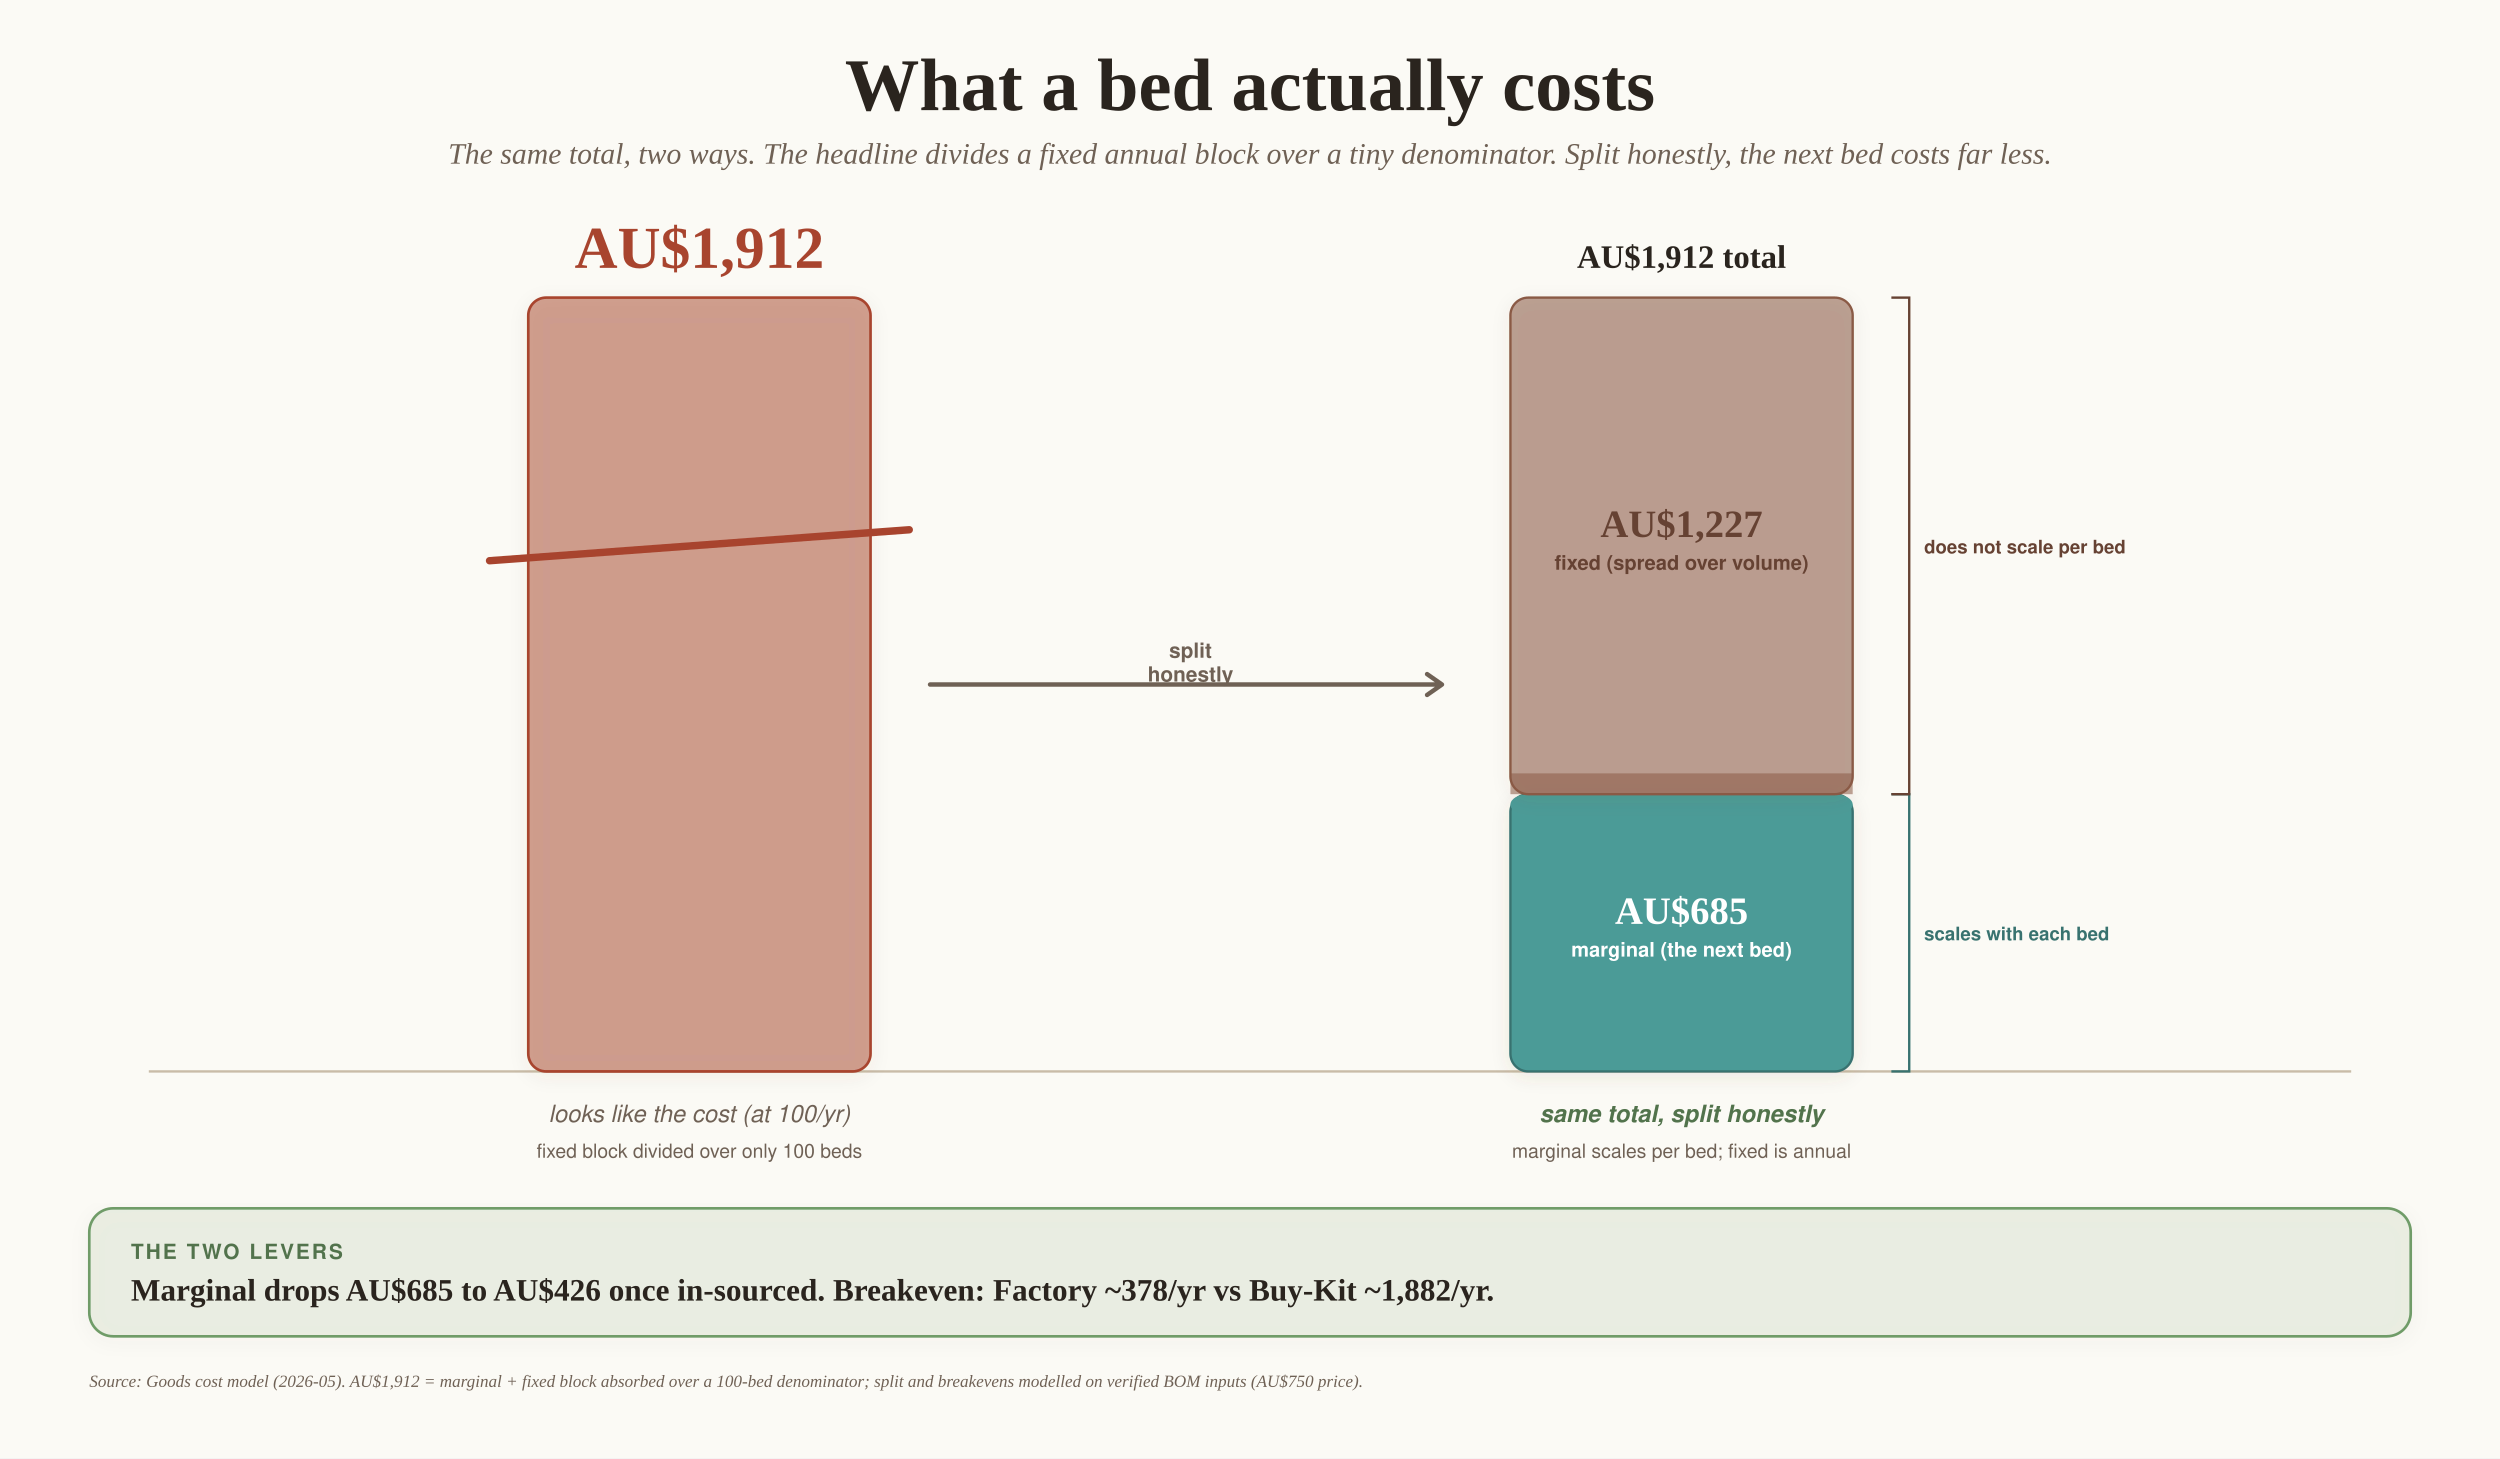
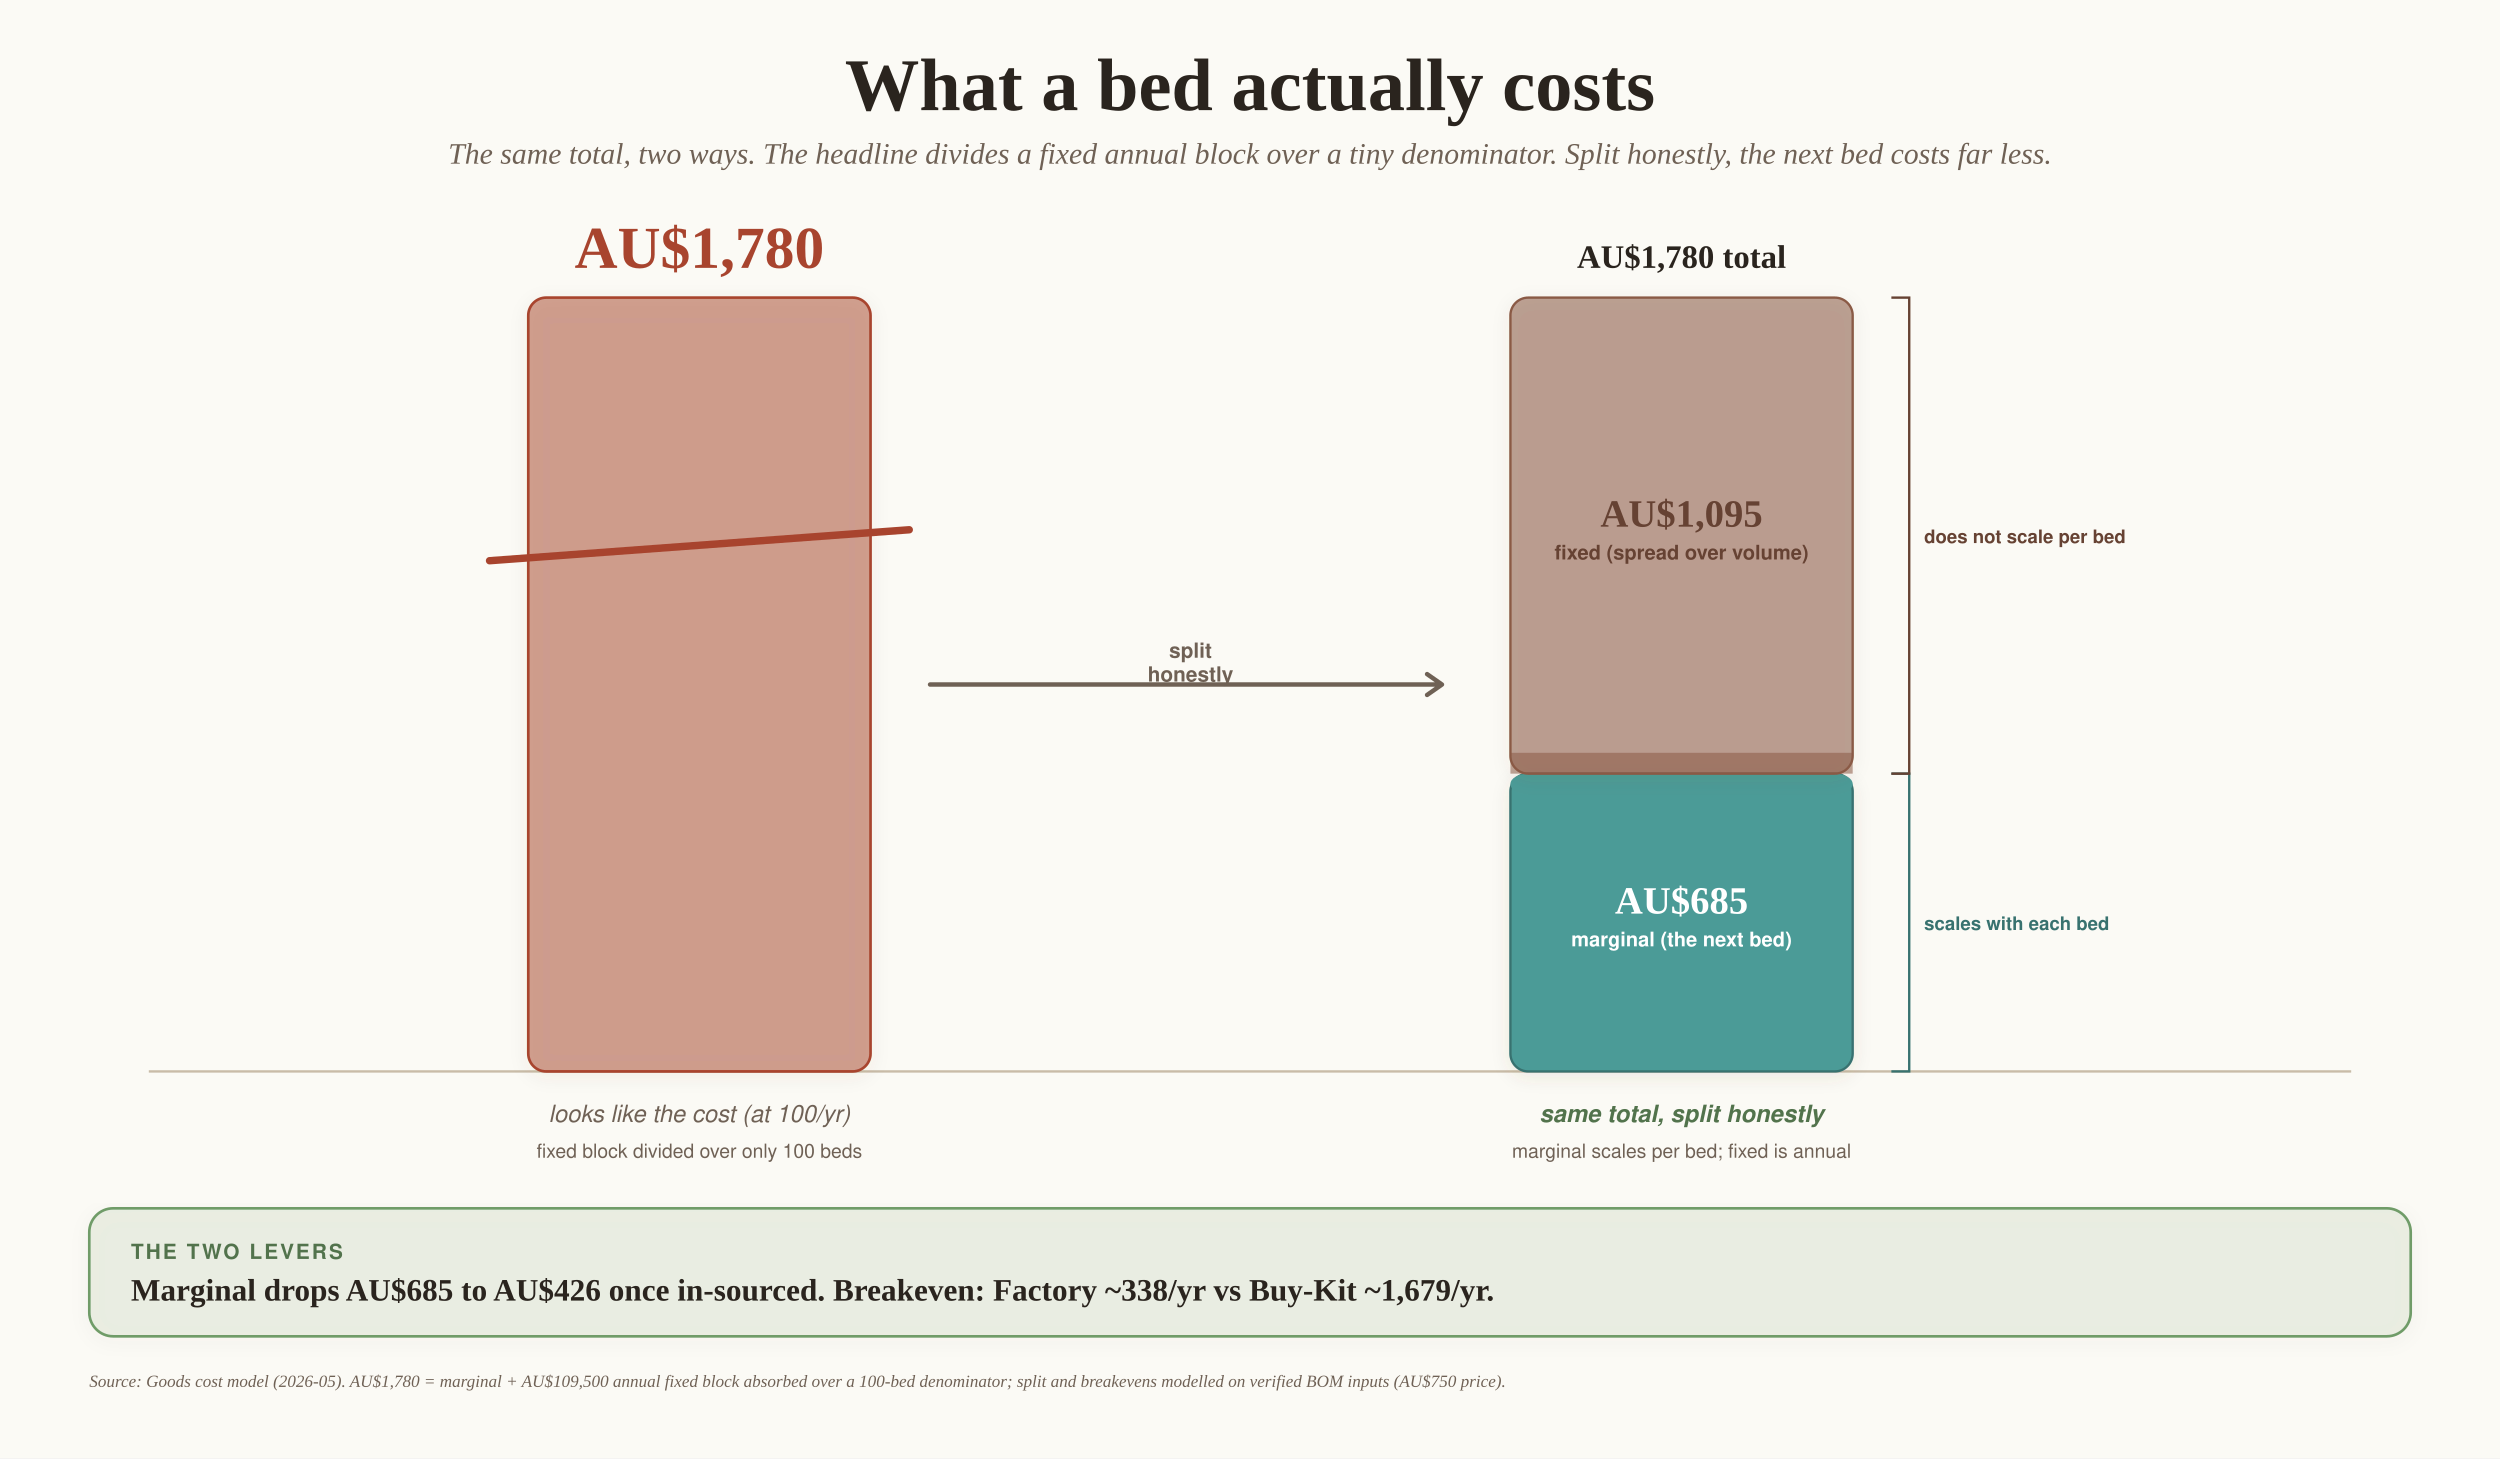
<svg xmlns="http://www.w3.org/2000/svg" viewBox="0 0 1680 980" width="1680" height="980" font-family="'Helvetica Neue', Helvetica, Arial, sans-serif">
  <defs>
    <filter id="sh" x="-8%" y="-8%" width="116%" height="124%">
      <feDropShadow dx="0" dy="3" stdDeviation="6" flood-color="#5A4A38" flood-opacity="0.10" />
    </filter>
  </defs>
  <rect width="1680" height="980" fill="#FBFAF5" />
  <text x="840.0" y="74" text-anchor="middle" font-family="Georgia, 'Times New Roman', serif" font-size="50" font-weight="700" fill="#2A241E">What a bed actually costs</text>
  <text x="840.0" y="110" text-anchor="middle" font-family="Georgia, 'Times New Roman', serif" font-size="20" font-weight="400" fill="#6F6155" font-style="italic">The same total, two ways. The headline divides a fixed annual block over a tiny denominator. Split honestly, the next bed costs far less.</text>
  <line x1="100" y1="720" x2="1580" y2="720" stroke="#C9BCA8" stroke-width="1.6" />
  <rect x="355.0" y="200.0" width="230" height="520.0" rx="12" fill="#A8442E7F" stroke="#A8442E" stroke-width="1.8" filter="url(#sh)" />
  <line x1="329.0" y1="376.8" x2="611.0" y2="356.0" stroke="#A8442E" stroke-width="5" stroke-linecap="round" />
-   <text x="470" y="180.0" text-anchor="middle" font-family="Georgia, 'Times New Roman', serif" font-size="40" font-weight="700" fill="#A8442E">AU$1,912</text>
+   <text x="470" y="180.0" text-anchor="middle" font-family="Georgia, 'Times New Roman', serif" font-size="40" font-weight="700" fill="#A8442E">AU$1,780</text>
  <text x="470" y="754" text-anchor="middle" font-family="'Helvetica Neue', Helvetica, Arial, sans-serif" font-size="16" font-weight="400" fill="#6F6155" font-style="italic">looks like the cost (at 100/yr)</text>
  <text x="470" y="778" text-anchor="middle" font-family="'Helvetica Neue', Helvetica, Arial, sans-serif" font-size="13" font-weight="400" fill="#6F6155">fixed block divided over only 100 beds</text>
  <path d="M 625.0 460.0 L 966.0 460.0 M 959.0 453.0 L 969.0 460.0 L 959.0 467.0" fill="none" stroke="#6F6155" stroke-width="3.0" stroke-linecap="round" stroke-linejoin="round" />
  <text x="800.0" y="442.0" text-anchor="middle" font-family="'Helvetica Neue', Helvetica, Arial, sans-serif" font-size="14" font-weight="700" fill="#6F6155">split</text>
  <text x="800.0" y="458.0" text-anchor="middle" font-family="'Helvetica Neue', Helvetica, Arial, sans-serif" font-size="14" font-weight="700" fill="#6F6155">honestly</text>
-   <rect x="1015.0" y="533.703" width="230" height="186.297" rx="12" fill="#4C9B97" stroke="#38726F" stroke-width="1.6" filter="url(#sh)" />
-   <rect x="1015.0" y="533.703" width="230" height="14" rx="12" fill="#4C9B97" />
-   <rect x="1015.0" y="200" width="230" height="333.703" rx="12" fill="#8A5A458C" stroke="#8A5A45" stroke-width="1.6" filter="url(#sh)" />
-   <rect x="1015.0" y="519.703" width="230" height="14" rx="0" fill="#8A5A458C" />
-   <text x="1130" y="620.851" text-anchor="middle" font-family="Georgia, 'Times New Roman', serif" font-size="26" font-weight="700" fill="#FFFFFF">AU$685</text>
-   <text x="1130" y="642.851" text-anchor="middle" font-family="'Helvetica Neue', Helvetica, Arial, sans-serif" font-size="13.5" font-weight="600" fill="#FFFFFF">marginal (the next bed)</text>
-   <text x="1130" y="360.851" text-anchor="middle" font-family="Georgia, 'Times New Roman', serif" font-size="26" font-weight="700" fill="#664233">AU$1,227</text>
-   <text x="1130" y="382.851" text-anchor="middle" font-family="'Helvetica Neue', Helvetica, Arial, sans-serif" font-size="13.5" font-weight="600" fill="#664233">fixed (spread over volume)</text>
-   <text x="1130" y="180" text-anchor="middle" font-family="Georgia, 'Times New Roman', serif" font-size="22" font-weight="700" fill="#2A241E">AU$1,912 total</text>
+   <rect x="1015.0" y="519.888" width="230" height="200.112" rx="12" fill="#4C9B97" stroke="#38726F" stroke-width="1.6" filter="url(#sh)" />
+   <rect x="1015.0" y="519.888" width="230" height="14" rx="12" fill="#4C9B97" />
+   <rect x="1015.0" y="200.0" width="230" height="319.888" rx="12" fill="#8A5A458C" stroke="#8A5A45" stroke-width="1.6" filter="url(#sh)" />
+   <rect x="1015.0" y="505.888" width="230" height="14" rx="0" fill="#8A5A458C" />
+   <text x="1130" y="613.944" text-anchor="middle" font-family="Georgia, 'Times New Roman', serif" font-size="26" font-weight="700" fill="#FFFFFF">AU$685</text>
+   <text x="1130" y="635.944" text-anchor="middle" font-family="'Helvetica Neue', Helvetica, Arial, sans-serif" font-size="13.5" font-weight="600" fill="#FFFFFF">marginal (the next bed)</text>
+   <text x="1130" y="353.944" text-anchor="middle" font-family="Georgia, 'Times New Roman', serif" font-size="26" font-weight="700" fill="#664233">AU$1,095</text>
+   <text x="1130" y="375.944" text-anchor="middle" font-family="'Helvetica Neue', Helvetica, Arial, sans-serif" font-size="13.5" font-weight="600" fill="#664233">fixed (spread over volume)</text>
+   <text x="1130" y="180.0" text-anchor="middle" font-family="Georgia, 'Times New Roman', serif" font-size="22" font-weight="700" fill="#2A241E">AU$1,780 total</text>
  <text x="1130" y="754" text-anchor="middle" font-family="'Helvetica Neue', Helvetica, Arial, sans-serif" font-size="16" font-weight="700" fill="#52734C" font-style="italic">same total, split honestly</text>
  <text x="1130" y="778" text-anchor="middle" font-family="'Helvetica Neue', Helvetica, Arial, sans-serif" font-size="13" font-weight="400" fill="#6F6155">marginal scales per bed; fixed is annual</text>
-   <path d="M 1271.0 533.703 L 1283.0 533.703 L 1283.0 720 L 1271.0 720" fill="none" stroke="#38726F" stroke-width="1.6" />
-   <text x="1293.0" y="631.851" text-anchor="start" font-family="'Helvetica Neue', Helvetica, Arial, sans-serif" font-size="12.5" font-weight="600" fill="#38726F">scales with each bed</text>
-   <path d="M 1271.0 200 L 1283.0 200 L 1283.0 533.703 L 1271.0 533.703" fill="none" stroke="#664233" stroke-width="1.6" />
-   <text x="1293.0" y="371.851" text-anchor="start" font-family="'Helvetica Neue', Helvetica, Arial, sans-serif" font-size="12.5" font-weight="600" fill="#664233">does not scale per bed</text>
+   <path d="M 1271.0 519.888 L 1283.0 519.888 L 1283.0 720 L 1271.0 720" fill="none" stroke="#38726F" stroke-width="1.6" />
+   <text x="1293.0" y="624.944" text-anchor="start" font-family="'Helvetica Neue', Helvetica, Arial, sans-serif" font-size="12.5" font-weight="600" fill="#38726F">scales with each bed</text>
+   <path d="M 1271.0 200.0 L 1283.0 200.0 L 1283.0 519.888 L 1271.0 519.888" fill="none" stroke="#664233" stroke-width="1.6" />
+   <text x="1293.0" y="364.944" text-anchor="start" font-family="'Helvetica Neue', Helvetica, Arial, sans-serif" font-size="12.5" font-weight="600" fill="#664233">does not scale per bed</text>
  <rect x="60" y="812" width="1560" height="86" rx="16" fill="#6F9C681E" stroke="#6F9C68" stroke-width="1.8" filter="url(#sh)" />
  <text x="88" y="846" text-anchor="start" font-family="'Helvetica Neue', Helvetica, Arial, sans-serif" font-size="14" font-weight="700" fill="#52734C" letter-spacing="1.4">THE TWO LEVERS</text>
-   <text x="88" y="874" text-anchor="start" font-family="Georgia, 'Times New Roman', serif" font-size="21" font-weight="700" fill="#2A241E">Marginal drops AU$685 to AU$426 once in-sourced.  Breakeven: Factory ~378/yr vs Buy-Kit ~1,882/yr.</text>
-   <text x="60" y="932" text-anchor="start" font-family="Georgia, 'Times New Roman', serif" font-size="11.5" font-weight="400" fill="#6F6155" font-style="italic">Source: Goods cost model (2026-05). AU$1,912 = marginal + fixed block absorbed over a 100-bed denominator; split and breakevens modelled on verified BOM inputs (AU$750 price).</text>
+   <text x="88" y="874" text-anchor="start" font-family="Georgia, 'Times New Roman', serif" font-size="21" font-weight="700" fill="#2A241E">Marginal drops AU$685 to AU$426 once in-sourced.  Breakeven: Factory ~338/yr vs Buy-Kit ~1,679/yr.</text>
+   <text x="60" y="932" text-anchor="start" font-family="Georgia, 'Times New Roman', serif" font-size="11.5" font-weight="400" fill="#6F6155" font-style="italic">Source: Goods cost model (2026-05). AU$1,780 = marginal + AU$109,500 annual fixed block absorbed over a 100-bed denominator; split and breakevens modelled on verified BOM inputs (AU$750 price).</text>
</svg>
